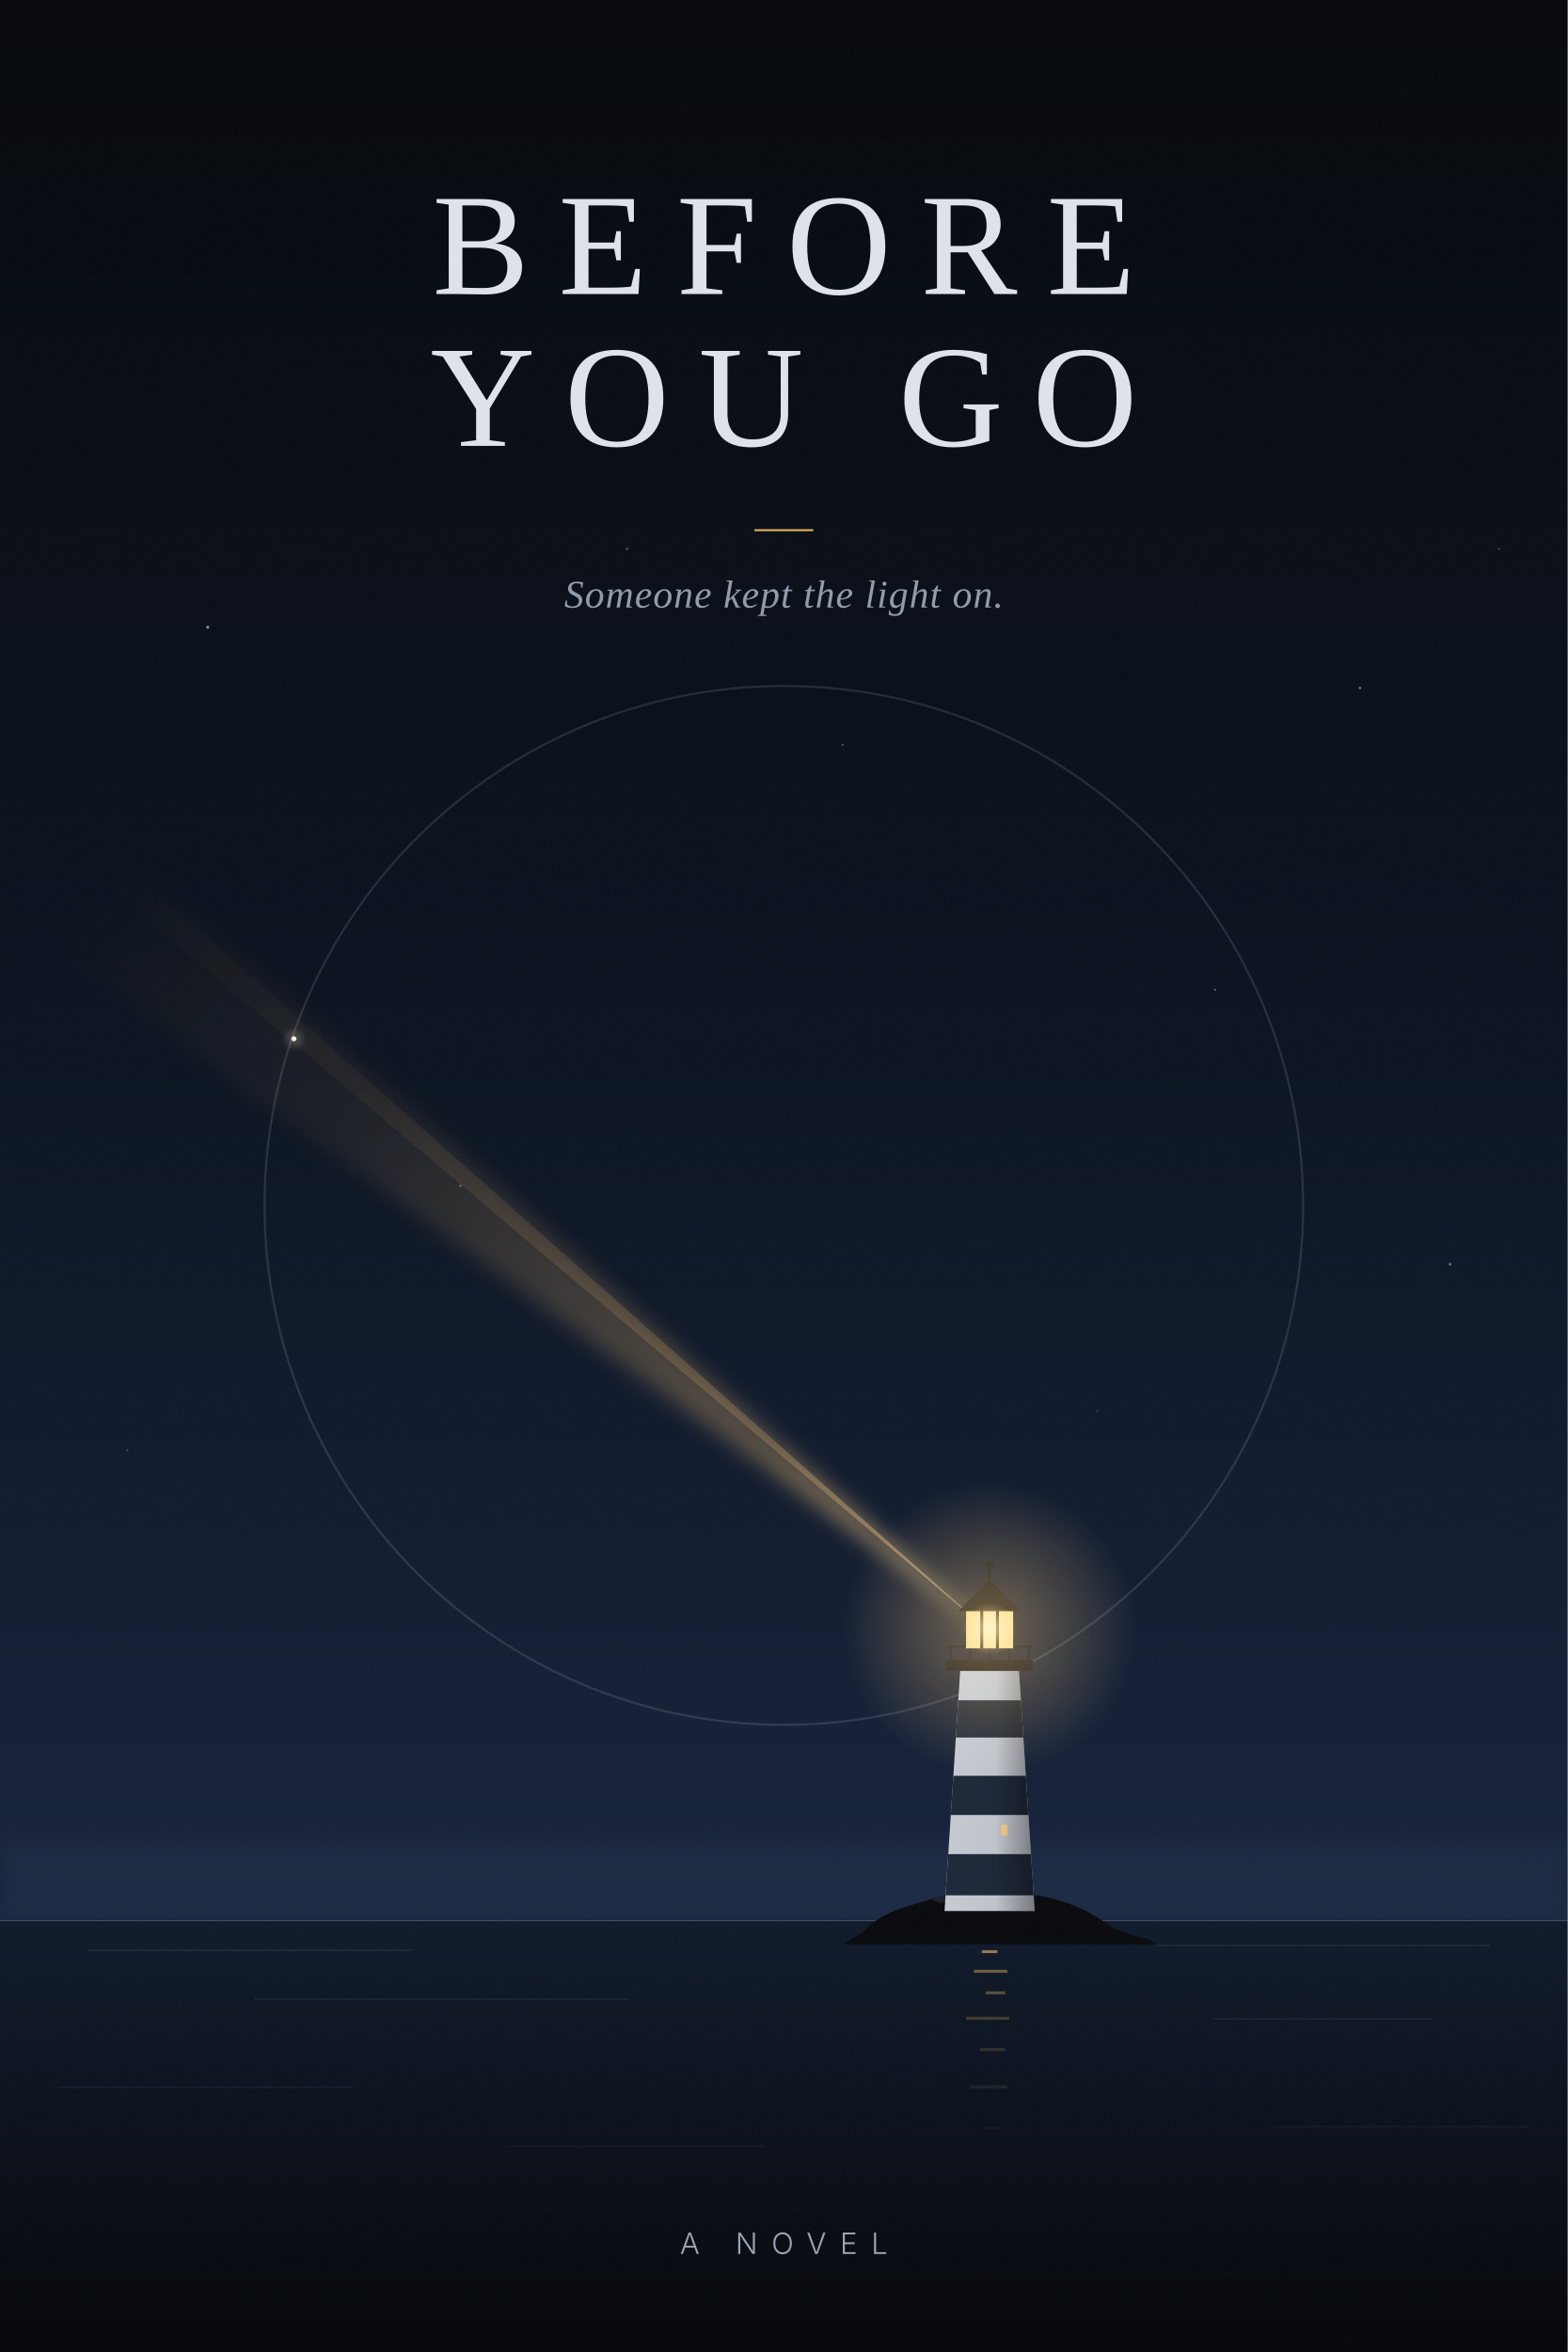
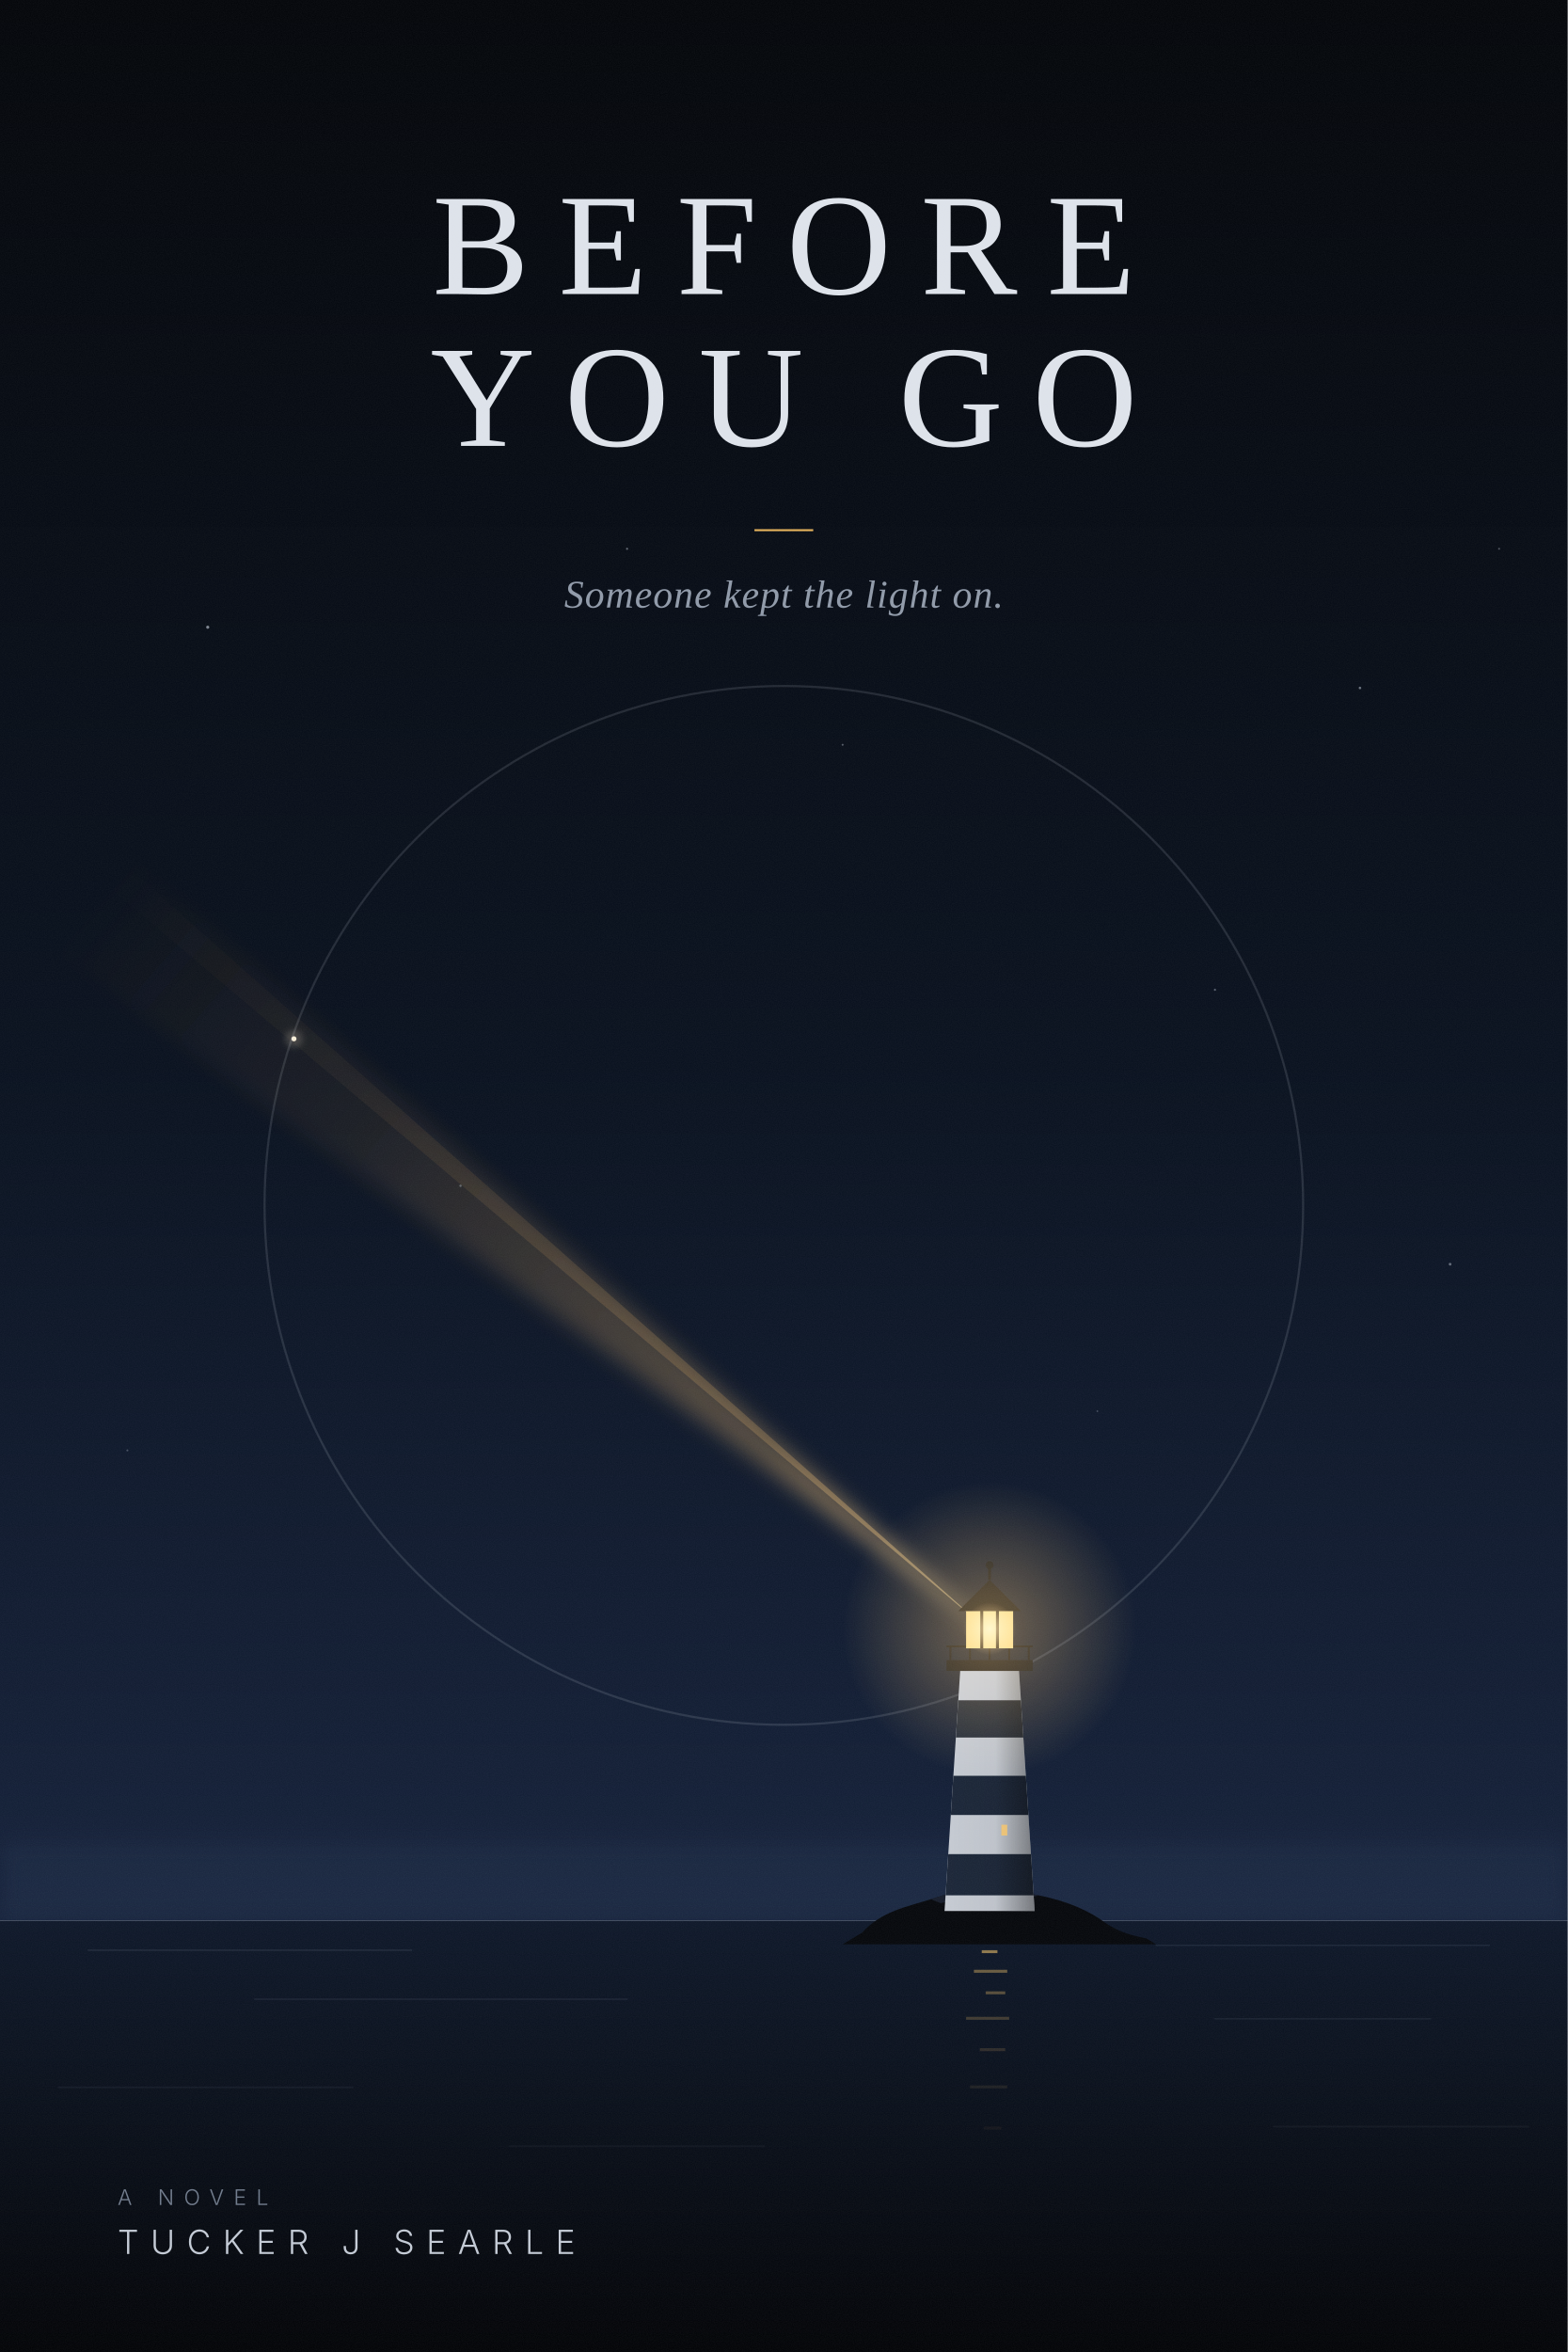
<svg xmlns="http://www.w3.org/2000/svg" width="1600" height="2400" viewBox="0 0 1600 2400">
  <defs>
    <linearGradient id="sky" x1="0" y1="0" x2="0" y2="1">
      <stop offset="0" stop-color="#030509" />
      <stop offset="0.55" stop-color="#08101e" />
      <stop offset="1" stop-color="#14213a" />
    </linearGradient>
    <linearGradient id="sea" x1="0" y1="0" x2="0" y2="1">
      <stop offset="0" stop-color="#0d1729" />
      <stop offset="1" stop-color="#020306" />
    </linearGradient>
    <linearGradient id="beam" gradientUnits="userSpaceOnUse" x1="1010" y1="1665" x2="120" y2="890">
      <stop offset="0" stop-color="#ffd27a" stop-opacity="0.75" />
      <stop offset="0.25" stop-color="#f4b955" stop-opacity="0.32" />
      <stop offset="0.7" stop-color="#e3a445" stop-opacity="0.08" />
      <stop offset="1" stop-color="#e3a445" stop-opacity="0" />
    </linearGradient>
    <radialGradient id="halo" cx="0.5" cy="0.5" r="0.5">
      <stop offset="0" stop-color="#ffe0a0" stop-opacity="0.9" />
      <stop offset="0.18" stop-color="#f6bf5c" stop-opacity="0.35" />
      <stop offset="1" stop-color="#f6bf5c" stop-opacity="0" />
    </radialGradient>
    <linearGradient id="glint" x1="0" y1="0" x2="0" y2="1">
      <stop offset="0" stop-color="#f6c46a" stop-opacity="0.55" />
      <stop offset="1" stop-color="#f6c46a" stop-opacity="0" />
    </linearGradient>
    <linearGradient id="towerShade" x1="0" y1="0" x2="1" y2="0">
      <stop offset="0" stop-color="#000" stop-opacity="0" />
      <stop offset="0.55" stop-color="#000" stop-opacity="0.05" />
      <stop offset="1" stop-color="#000" stop-opacity="0.55" />
    </linearGradient>
    <filter id="soft" x="-20%" y="-20%" width="140%" height="140%">
      <feGaussianBlur stdDeviation="10" />
    </filter>
    <filter id="softer" x="-50%" y="-50%" width="200%" height="200%">
      <feGaussianBlur stdDeviation="3" />
    </filter>
    <filter id="grain" x="0" y="0" width="100%" height="100%">
      <feTurbulence type="fractalNoise" baseFrequency="0.9" numOctaves="2" seed="7" />
      <feColorMatrix values="0 0 0 0 1  0 0 0 0 1  0 0 0 0 1  0 0 0 0.045 0" />
    </filter>
    <clipPath id="towerClip">
      <path d="M 980 1705 L 1040 1705 L 1056 1950 L 964 1950 Z" />
    </clipPath>
  </defs>
  <rect width="1600" height="1960" fill="url(#sky)" />
  <g fill="#c9d2e0">
    <circle cx="212" cy="640" r="1.6" opacity="0.6" />
    <circle cx="1388" cy="702" r="1.3" opacity="0.5" />
    <circle cx="1240" cy="1010" r="1.1" opacity="0.4" />
    <circle cx="470" cy="1210" r="1.2" opacity="0.35" />
    <circle cx="1480" cy="1290" r="1.4" opacity="0.45" />
    <circle cx="860" cy="760" r="1.0" opacity="0.4" />
    <circle cx="130" cy="1480" r="1.0" opacity="0.3" />
    <circle cx="1120" cy="1440" r="0.9" opacity="0.3" />
    <circle cx="640" cy="560" r="1.1" opacity="0.45" />
    <circle cx="1530" cy="560" r="1.0" opacity="0.35" />
  </g>
  <circle cx="300" cy="1060" r="9" fill="#f3e6c8" opacity="0.18" filter="url(#softer)" />
  <circle cx="300" cy="1060" r="2.6" fill="#fff4dc" opacity="0.95" />
  <circle cx="800" cy="1230" r="530" fill="none" stroke="#dfe4ec" stroke-width="2.2" opacity="0.13" />
  <rect x="0" y="1880" width="1600" height="80" fill="#2a3a58" opacity="0.25" filter="url(#soft)" />
  <g style="mix-blend-mode:screen">
    <polygon points="1010,1665 20,770 0,930" fill="url(#beam)" filter="url(#soft)" />
    <polygon points="1010,1665 80,840 72,872" fill="url(#beam)" opacity="0.7" />
  </g>
  <rect y="1960" width="1600" height="440" fill="url(#sea)" />
  <g stroke="#7b8799" stroke-linecap="round" fill="none">
    <path d="M 90 1990 H 420" stroke-width="1.4" opacity="0.18" />
    <path d="M 1180 1985 H 1520" stroke-width="1.4" opacity="0.15" />
    <path d="M 260 2040 H 640" stroke-width="1.6" opacity="0.13" />
    <path d="M 1240 2060 H 1460" stroke-width="1.6" opacity="0.12" />
    <path d="M 60 2130 H 360" stroke-width="1.8" opacity="0.09" />
    <path d="M 520 2190 H 780" stroke-width="1.8" opacity="0.07" />
    <path d="M 1300 2170 H 1560" stroke-width="1.8" opacity="0.08" />
  </g>
  <g fill="#f6c46a">
    <rect x="1002" y="1990" width="16" height="3" opacity="0.55" />
    <rect x="994" y="2010" width="34" height="3" opacity="0.4" />
    <rect x="1006" y="2032" width="20" height="3" opacity="0.32" />
    <rect x="986" y="2058" width="44" height="3" opacity="0.22" />
    <rect x="1000" y="2090" width="26" height="3" opacity="0.15" />
    <rect x="990" y="2128" width="38" height="3" opacity="0.09" />
    <rect x="1004" y="2170" width="18" height="3" opacity="0.05" />
  </g>
  <path d="M 880 1972 C 900 1950 925 1946 950 1938 L 975 1930 C 1000 1926 1030 1928 1060 1934            C 1090 1940 1112 1950 1128 1962 C 1140 1970 1150 1974 1170 1978 L 1180 1984 L 860 1984 Z" fill="#05070b" />
  <path d="M 950 1938 L 975 1930 C 1000 1926 1030 1928 1060 1934 L 1040 1940 C 1010 1936 985 1936 960 1942 Z" fill="#1a2232" opacity="0.8" />
  <g>
    <g clip-path="url(#towerClip)">
      <rect x="950" y="1700" width="120" height="260" fill="#c7ccd4" />
      <rect x="950" y="1735" width="120" height="38" fill="#1b2638" />
      <rect x="950" y="1812" width="120" height="40" fill="#1b2638" />
      <rect x="950" y="1892" width="120" height="42" fill="#1b2638" />
      <rect x="950" y="1700" width="120" height="260" fill="url(#towerShade)" />
    </g>
    <rect x="1022" y="1862" width="6" height="11" fill="#f6c46a" opacity="0.85" />
    <rect x="966" y="1694" width="88" height="11" fill="#0b111c" />
    <g stroke="#0b111c" stroke-width="2">
      <path d="M 970 1694 V 1680 M 990 1694 V 1680 M 1010 1694 V 1680 M 1030 1694 V 1680 M 1050 1694 V 1680" />
      <path d="M 966 1680 H 1054" />
    </g>
    <rect x="986" y="1642" width="48" height="40" fill="#ffd98c" />
    <g stroke="#0b111c" stroke-width="3">
      <path d="M 1002 1642 V 1682 M 1018 1642 V 1682" />
    </g>
    <path d="M 978 1644 L 1010 1612 L 1042 1644 Z" fill="#0b111c" />
    <path d="M 1010 1612 V 1598" stroke="#0b111c" stroke-width="3" />
    <circle cx="1010" cy="1597" r="4" fill="#0b111c" />
  </g>
  <circle cx="1010" cy="1662" r="150" fill="url(#halo)" style="mix-blend-mode:screen" />
  <g fill="#dde2ea" text-anchor="middle">
    <text x="800" y="300" font-family="Caladea, 'Bitstream Charter', 'Liberation Serif', serif" font-size="148" letter-spacing="30">BEFORE</text>
    <text x="800" y="455" font-family="Caladea, 'Bitstream Charter', 'Liberation Serif', serif" font-size="148" letter-spacing="30">YOU GO</text>
    <rect x="770" y="540" width="60" height="2" fill="#e8b45a" />
    <text x="800" y="620" font-family="Caladea, 'Liberation Serif', serif" font-style="italic" font-size="40" fill="#8f99a8" letter-spacing="1">Someone kept the light on.</text>
  </g>
-   <g fill="#9aa4b3" text-anchor="middle" font-family="Inter, sans-serif" font-weight="300">
-     <text x="800" y="2300" font-size="30" letter-spacing="14">A NOVEL</text>
+   <g font-family="Inter, sans-serif" font-weight="300">
+     <text x="120" y="2250" font-size="22" letter-spacing="10" fill="#6f7a8b">A NOVEL</text>
+     <text x="120" y="2300" font-size="34" letter-spacing="12" fill="#c3cad5">TUCKER J SEARLE</text>
  </g>
  <rect width="1600" height="2400" filter="url(#grain)" />
</svg>
